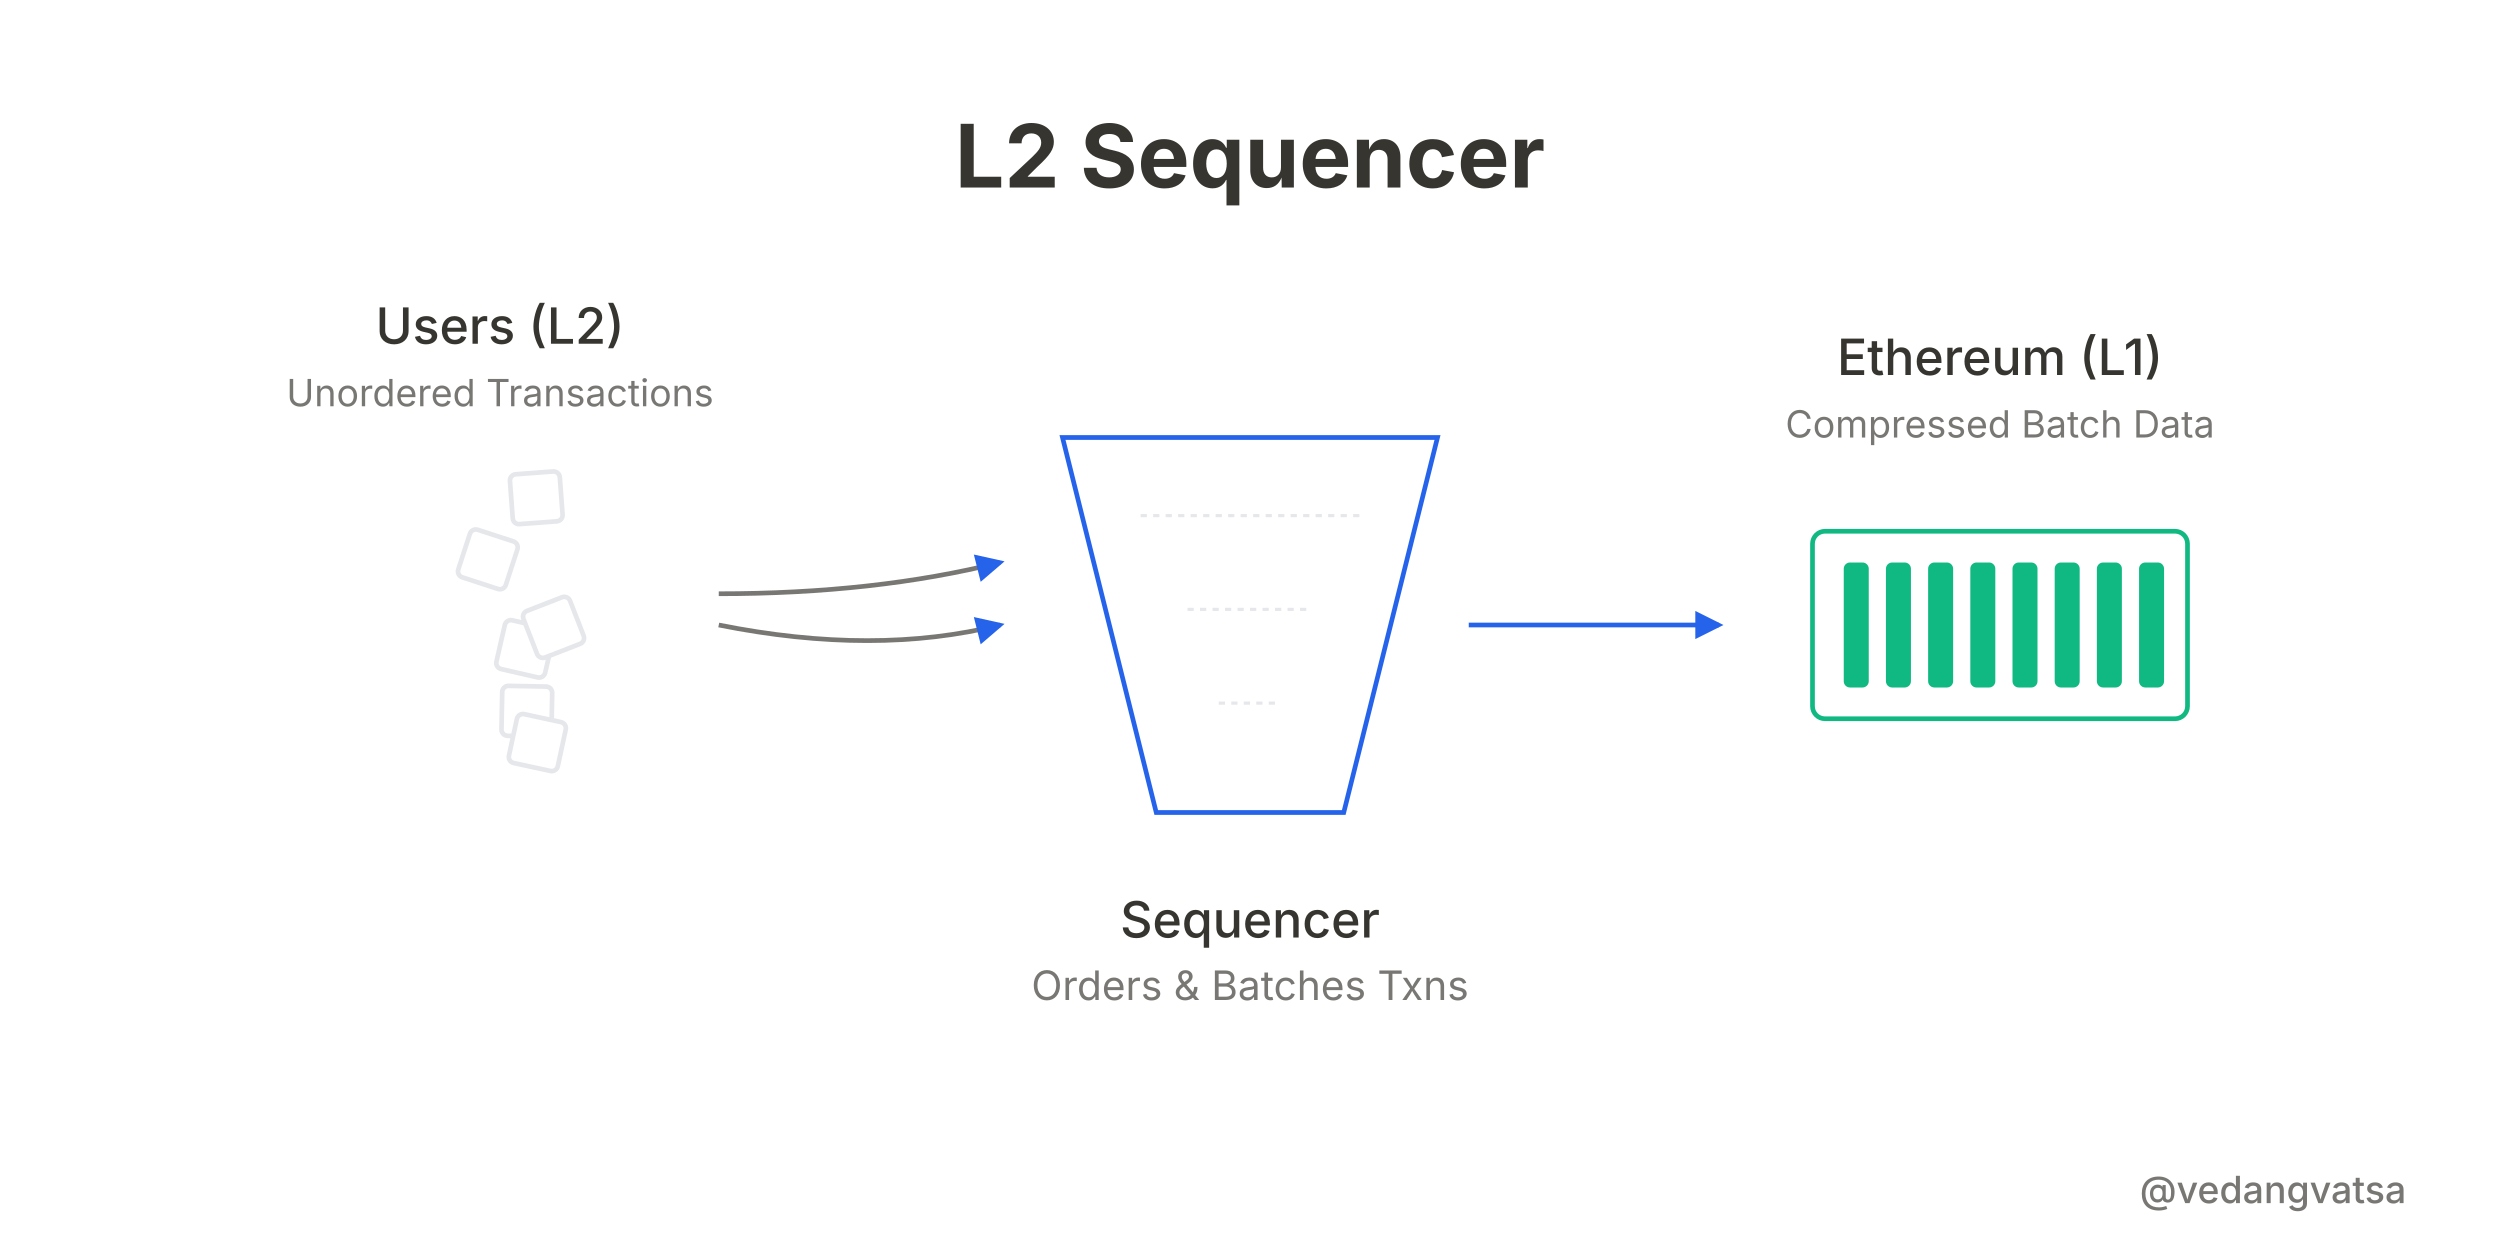
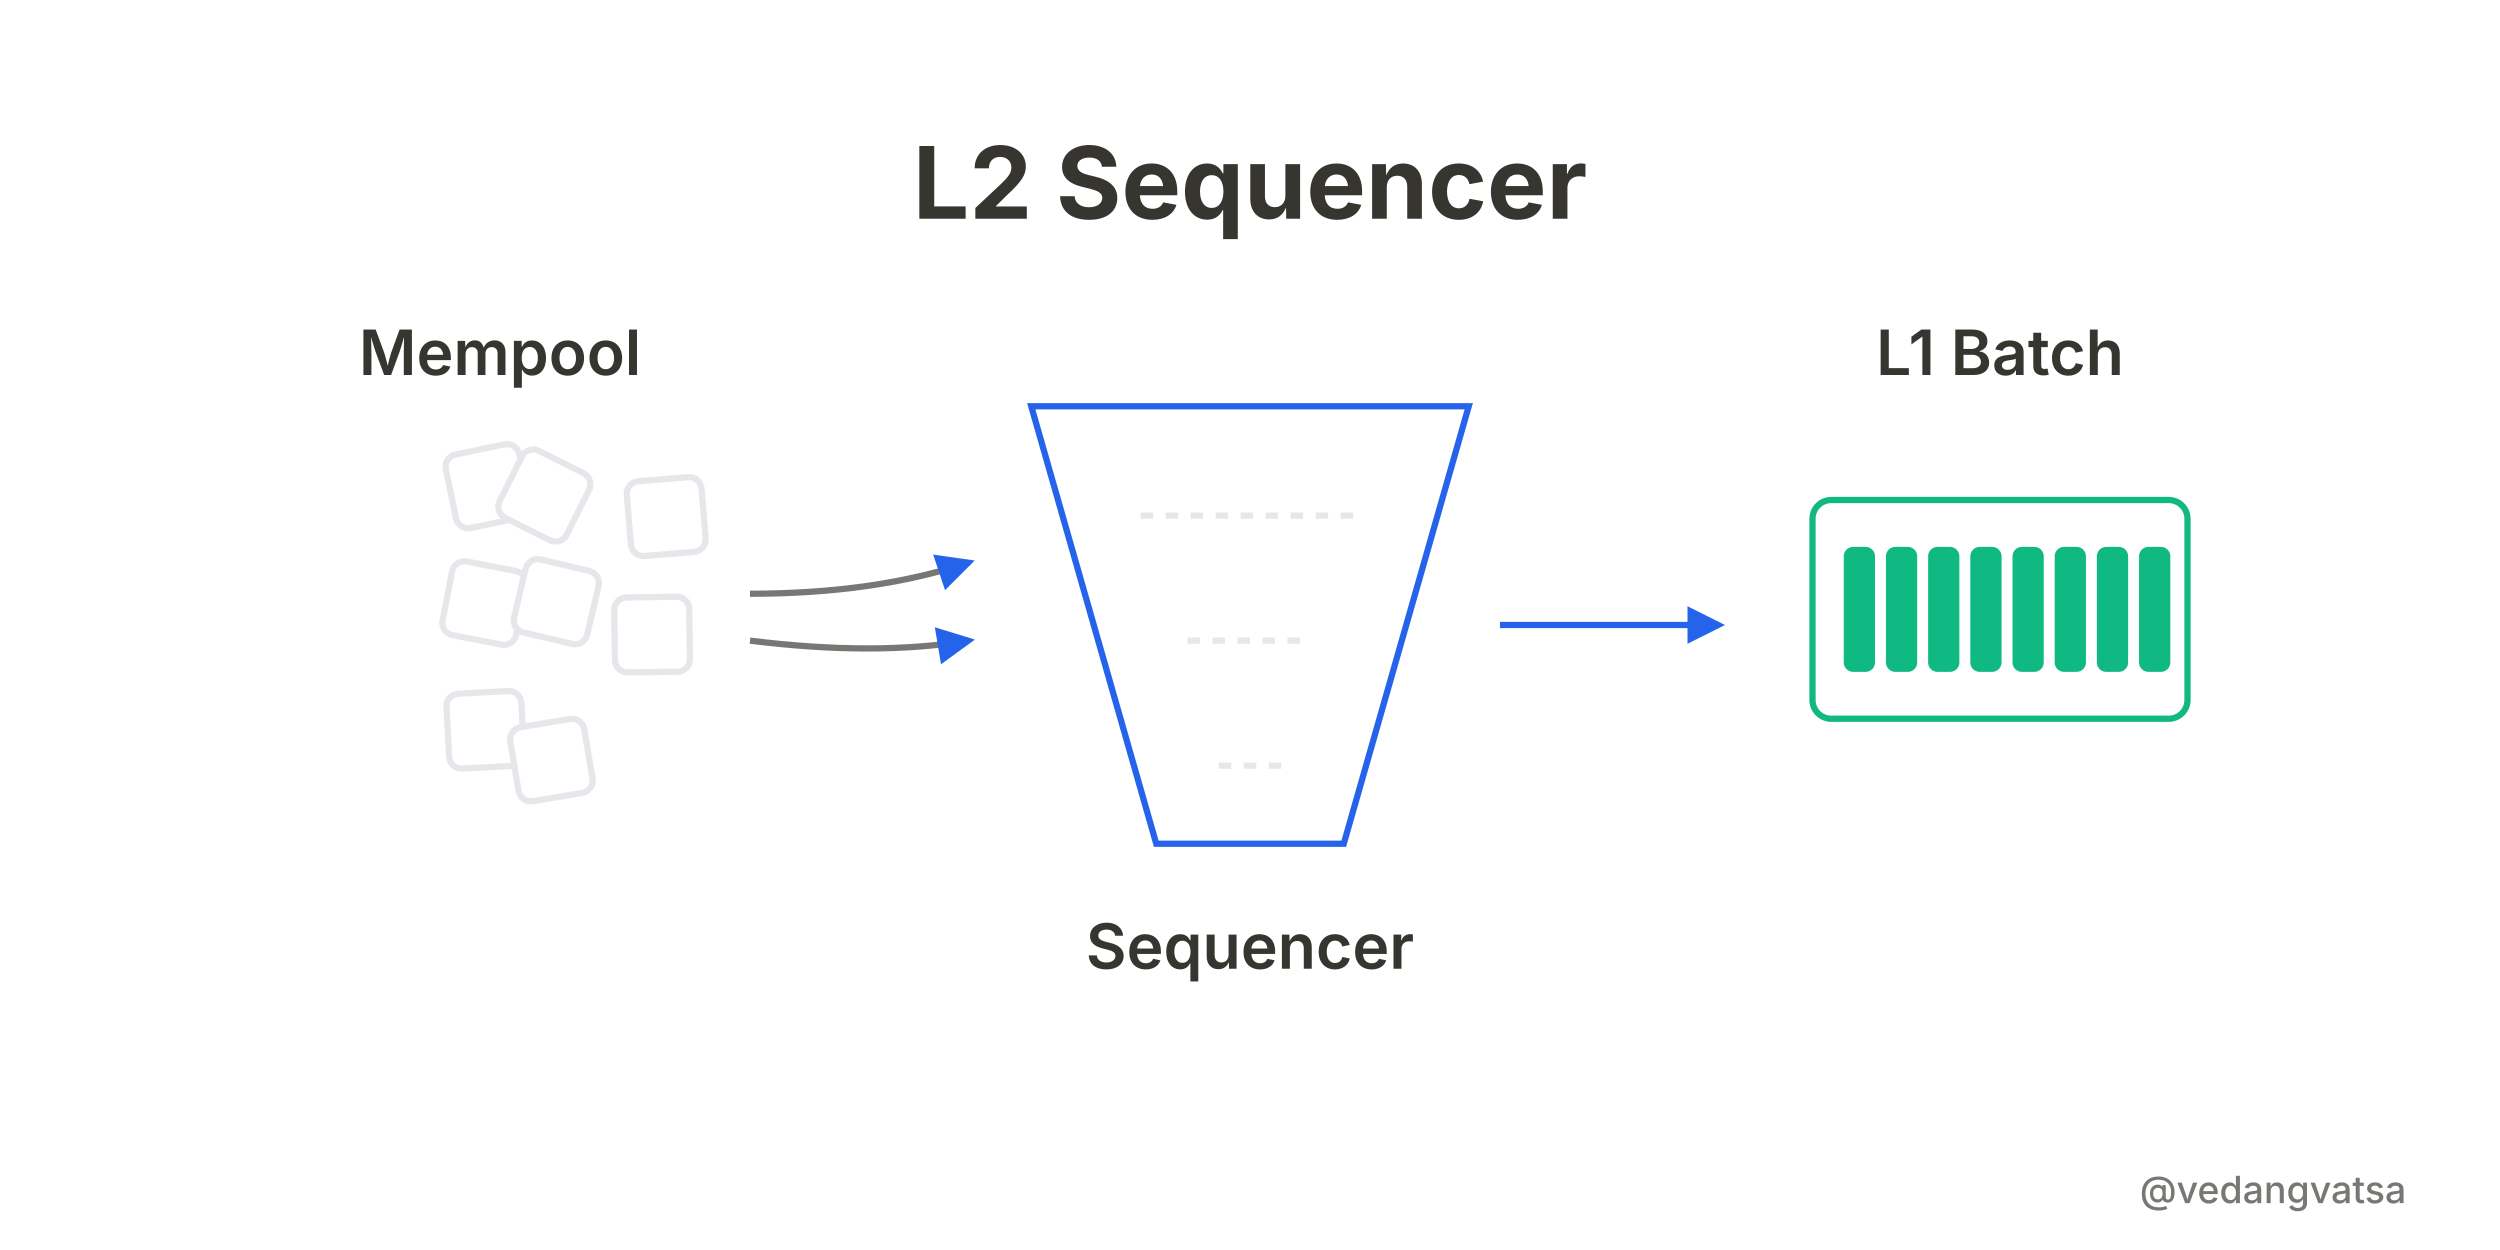
<svg xmlns="http://www.w3.org/2000/svg" viewBox="0 0 800 400" width="800" height="400" style="background-color:#ffffff">
  <defs>
    <marker id="arrow" markerWidth="6" markerHeight="6" refX="5" refY="3" orient="auto">
      <path d="M 0 0 L 6 3 L 0 6 z" fill="#2563eb" />
    </marker>
  </defs>
  <rect width="800" height="400" fill="#ffffff" />
  <g>
-     <text x="400" y="60" font-family="'Inter',sans-serif" font-weight="700" font-size="28" fill="#37352f" text-anchor="middle">L2 Sequencer</text>
-     <text x="160" y="110" font-family="'Inter',sans-serif" font-weight="500" font-size="16" fill="#37352f" text-anchor="middle">Users (L2)</text>
-     <text x="160" y="130" font-family="'Inter',sans-serif" font-weight="400" font-size="12" fill="#787774" text-anchor="middle">Unordered Transactions</text>
-     <rect x="160.592" y="219.586" width="16" height="16" rx="2" fill="#ffffff" stroke="#e5e7eb" stroke-width="1.5" transform="rotate(1.096798 168.5923 227.5856)" />
-     <rect x="163.607" y="151.295" width="16" height="16" rx="2" fill="#ffffff" stroke="#e5e7eb" stroke-width="1.5" transform="rotate(-4.268485 171.6066 159.2955)" />
-     <rect x="163.952" y="229.618" width="16" height="16" rx="2" fill="#ffffff" stroke="#e5e7eb" stroke-width="1.5" transform="rotate(12.20162 171.9516 237.6184)" />
-     <rect x="148.114" y="170.996" width="16" height="16" rx="2" fill="#ffffff" stroke="#e5e7eb" stroke-width="1.5" transform="rotate(18.06781 156.1137 178.9957)" />
-     <rect x="159.997" y="199.635" width="16" height="16" rx="2" fill="#ffffff" stroke="#e5e7eb" stroke-width="1.5" transform="rotate(12.88948 167.9972 207.635)" />
-     <rect x="169.14" y="192.756" width="16" height="16" rx="2" fill="#ffffff" stroke="#e5e7eb" stroke-width="1.5" transform="rotate(-21.25864 177.14 200.756)" />
-     <path d="M 230 190 Q 280 190 320 180" fill="none" stroke="#787774" stroke-width="1.5" marker-end="url(#arrow)" />
-     <path d="M 230 200 Q 280 210 320 200" fill="none" stroke="#787774" stroke-width="1.5" marker-end="url(#arrow)" />
-     <polygon points="340,140 460,140 430,260 370,260" fill="#ffffff" stroke="#2563eb" stroke-width="1.5" />
-     <line x1="365" y1="165" x2="435" y2="165" stroke="#e5e7eb" stroke-width="1" stroke-dasharray="2 2" />
-     <line x1="380" y1="195" x2="420" y2="195" stroke="#e5e7eb" stroke-width="1" stroke-dasharray="2 2" />
-     <line x1="390" y1="225" x2="410" y2="225" stroke="#e5e7eb" stroke-width="1" stroke-dasharray="2 2" />
-     <text x="400" y="300" font-family="'Inter',sans-serif" font-weight="500" font-size="16" fill="#37352f" text-anchor="middle">Sequencer</text>
-     <text x="400" y="320" font-family="'Inter',sans-serif" font-weight="400" font-size="13" fill="#787774" text-anchor="middle">Orders &amp; Batches Txns</text>
-     <line x1="470" y1="200" x2="550" y2="200" stroke="#2563eb" stroke-width="1.5" marker-end="url(#arrow)" />
-     <text x="640" y="120" font-family="'Inter',sans-serif" font-weight="500" font-size="16" fill="#37352f" text-anchor="middle">Ethereum (L1)</text>
-     <text x="640" y="140" font-family="'Inter',sans-serif" font-weight="400" font-size="12" fill="#787774" text-anchor="middle">Compressed Batch Data</text>
-     <rect x="580" y="170" width="120" height="60" rx="4" fill="#ffffff" stroke="#10b981" stroke-width="1.5" />
-     <rect x="590" y="180" width="8" height="40" rx="2" fill="#10b981" />
-     <rect x="603.5" y="180" width="8" height="40" rx="2" fill="#10b981" />
-     <rect x="617" y="180" width="8" height="40" rx="2" fill="#10b981" />
-     <rect x="630.5" y="180" width="8" height="40" rx="2" fill="#10b981" />
-     <rect x="644" y="180" width="8" height="40" rx="2" fill="#10b981" />
-     <rect x="657.5" y="180" width="8" height="40" rx="2" fill="#10b981" />
-     <rect x="671" y="180" width="8" height="40" rx="2" fill="#10b981" />
-     <rect x="684.5" y="180" width="8" height="40" rx="2" fill="#10b981" />
+     <text x="400" y="70" font-family="'Inter',sans-serif" font-weight="700" font-size="32" fill="#37352f" text-anchor="middle">L2 Sequencer</text>
+     <text x="160" y="120" font-family="'Inter',sans-serif" font-weight="600" font-size="20" fill="#37352f" text-anchor="middle">Mempool</text>
+     <rect x="144.043" y="143.571" width="24" height="24" rx="4" fill="#ffffff" stroke="#e5e7eb" stroke-width="2" transform="rotate(-11.76682 156.0427 155.5711)" />
+     <rect x="162.192" y="146.572" width="24" height="24" rx="4" fill="#ffffff" stroke="#e5e7eb" stroke-width="2" transform="rotate(26.6177 174.1921 158.5715)" />
+     <rect x="201.192" y="153.304" width="24" height="24" rx="4" fill="#ffffff" stroke="#e5e7eb" stroke-width="2" transform="rotate(-4.694363 213.1924 165.304)" />
+     <rect x="142.93" y="180.983" width="24" height="24" rx="4" fill="#ffffff" stroke="#e5e7eb" stroke-width="2" transform="rotate(10.9846 154.9299 192.983)" />
+     <rect x="166.04" y="180.55" width="24" height="24" rx="4" fill="#ffffff" stroke="#e5e7eb" stroke-width="2" transform="rotate(13.28532 178.0405 192.5496)" />
+     <rect x="196.662" y="191.066" width="24" height="24" rx="4" fill="#ffffff" stroke="#e5e7eb" stroke-width="2" transform="rotate(-0.8108389 208.6623 203.0659)" />
+     <rect x="143.278" y="221.536" width="24" height="24" rx="4" fill="#ffffff" stroke="#e5e7eb" stroke-width="2" transform="rotate(-3.092068 155.2782 233.5355)" />
+     <rect x="164.45" y="231.215" width="24" height="24" rx="4" fill="#ffffff" stroke="#e5e7eb" stroke-width="2" transform="rotate(-9.544511 176.4497 243.2145)" />
+     <path d="M 240 190 Q 280 190 310 180" fill="none" stroke="#787774" stroke-width="2" marker-end="url(#arrow)" />
+     <path d="M 240 205 Q 280 210 310 205" fill="none" stroke="#787774" stroke-width="2" marker-end="url(#arrow)" />
+     <polygon points="330,130 470,130 430,270 370,270" fill="#ffffff" stroke="#2563eb" stroke-width="2" />
+     <line x1="365" y1="165" x2="435" y2="165" stroke="#e5e7eb" stroke-width="2" stroke-dasharray="4 4" />
+     <line x1="380" y1="205" x2="420" y2="205" stroke="#e5e7eb" stroke-width="2" stroke-dasharray="4 4" />
+     <line x1="390" y1="245" x2="410" y2="245" stroke="#e5e7eb" stroke-width="2" stroke-dasharray="4 4" />
+     <text x="400" y="310" font-family="'Inter',sans-serif" font-weight="600" font-size="20" fill="#37352f" text-anchor="middle">Sequencer</text>
+     <line x1="480" y1="200" x2="550" y2="200" stroke="#2563eb" stroke-width="2" marker-end="url(#arrow)" />
+     <text x="640" y="120" font-family="'Inter',sans-serif" font-weight="600" font-size="20" fill="#37352f" text-anchor="middle">L1 Batch</text>
+     <rect x="580" y="160" width="120" height="70" rx="6" fill="#ffffff" stroke="#10b981" stroke-width="2" />
+     <rect x="590" y="175" width="10" height="40" rx="3" fill="#10b981" />
+     <rect x="603.5" y="175" width="10" height="40" rx="3" fill="#10b981" />
+     <rect x="617" y="175" width="10" height="40" rx="3" fill="#10b981" />
+     <rect x="630.5" y="175" width="10" height="40" rx="3" fill="#10b981" />
+     <rect x="644" y="175" width="10" height="40" rx="3" fill="#10b981" />
+     <rect x="657.5" y="175" width="10" height="40" rx="3" fill="#10b981" />
+     <rect x="671" y="175" width="10" height="40" rx="3" fill="#10b981" />
+     <rect x="684.5" y="175" width="10" height="40" rx="3" fill="#10b981" />
  </g>
  <rect x="0" y="360" width="800" height="40" fill="#ffffff" opacity="0.9" />
  <text x="770" y="385" font-family="'Inter',sans-serif" font-weight="500" font-size="12" fill="#787774" text-anchor="end">@vedangvatsa</text>
</svg>
